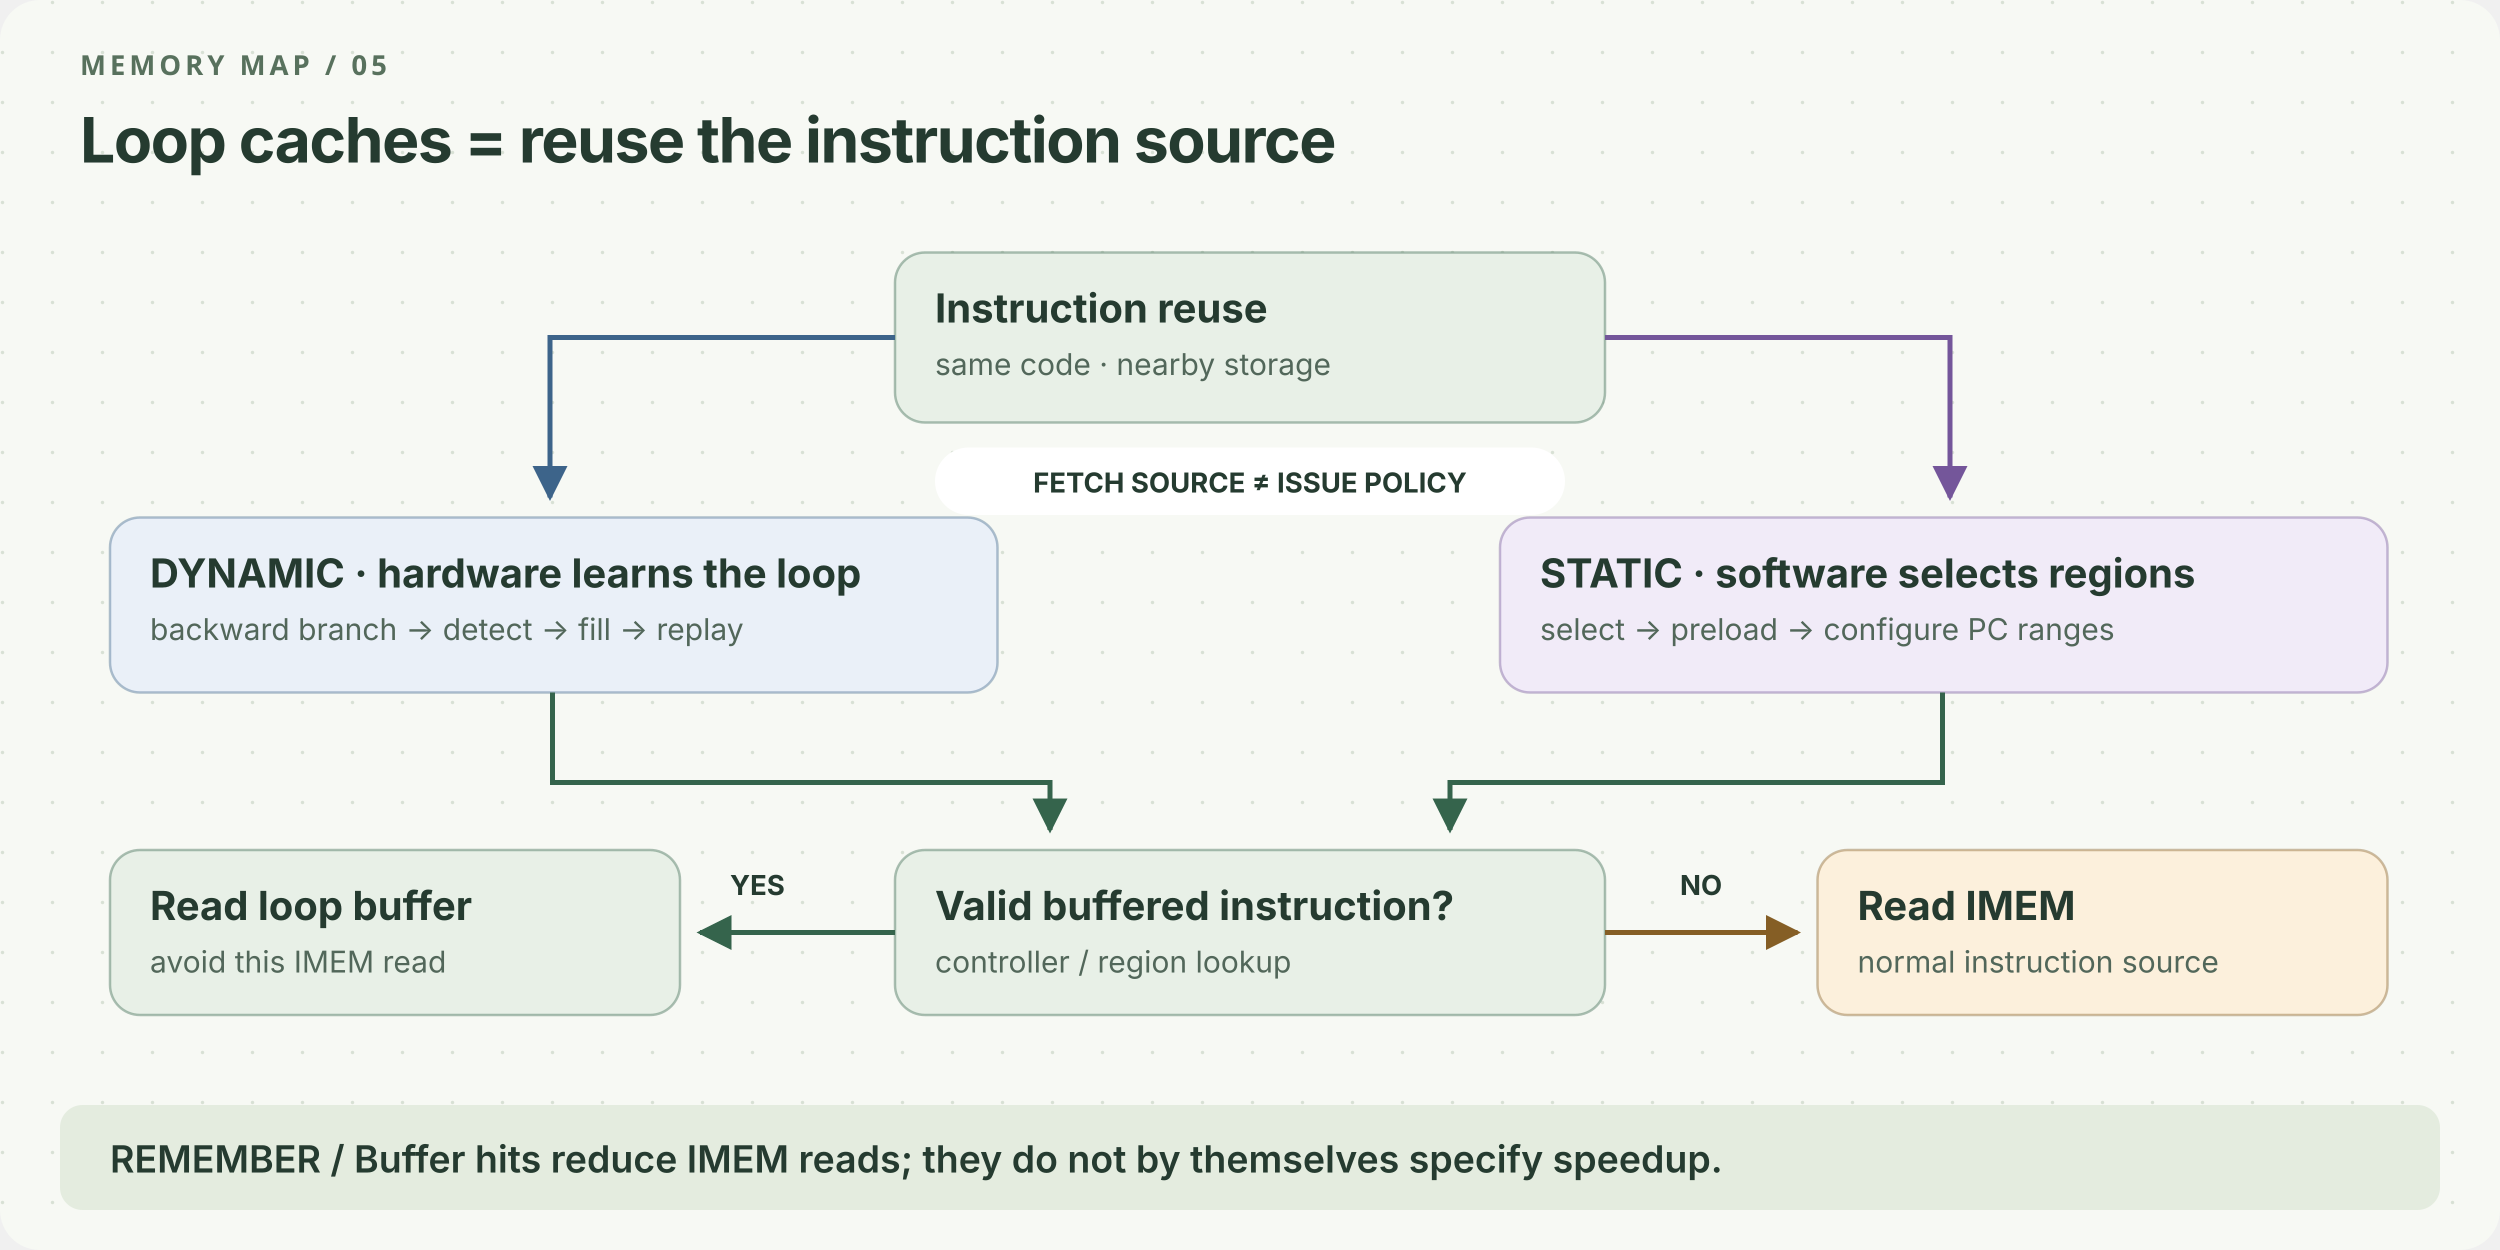
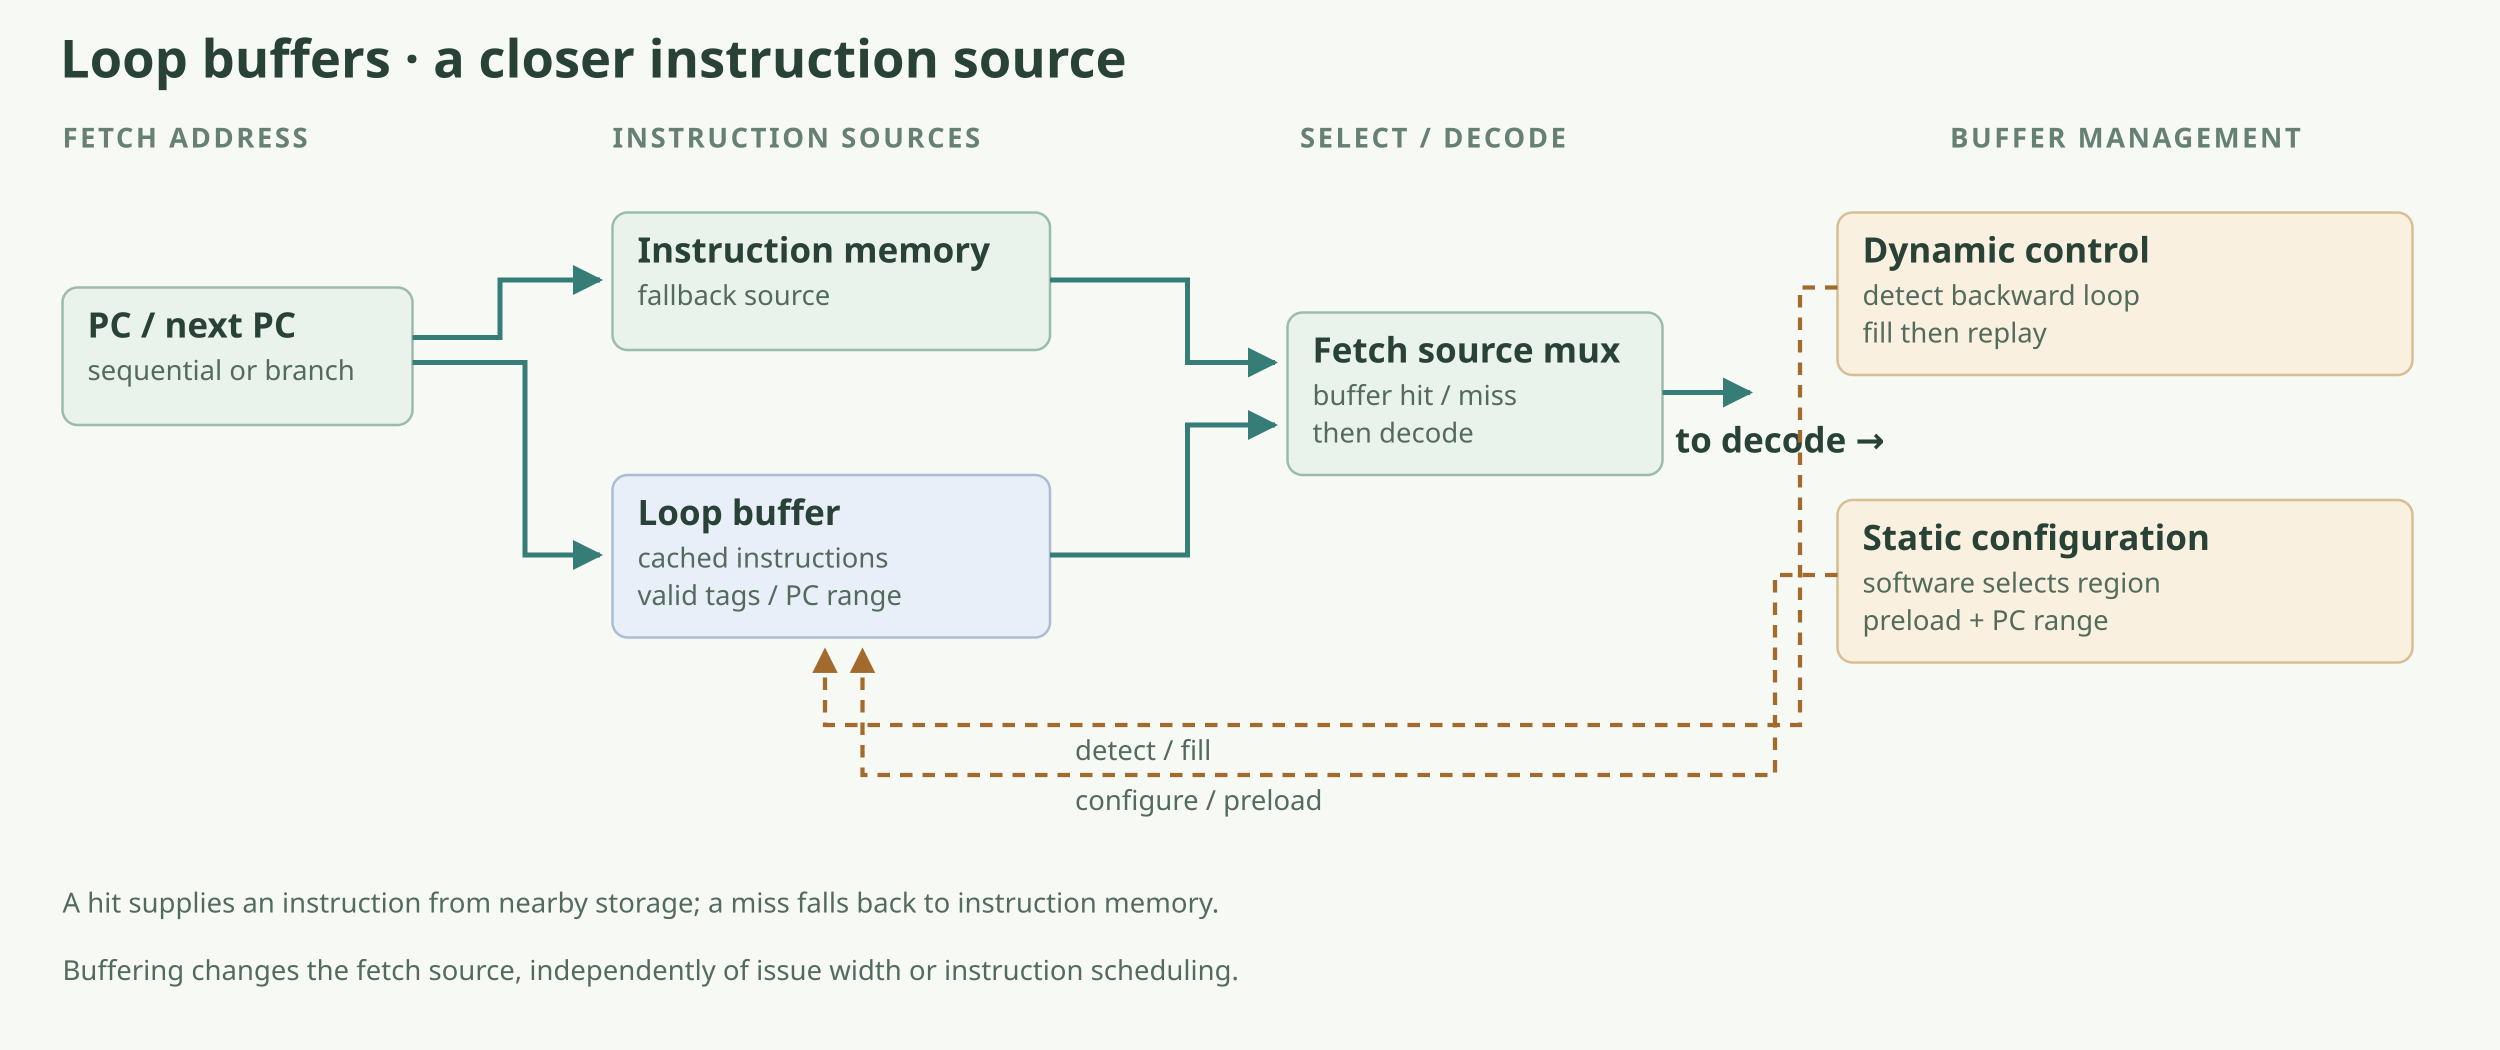
- <svg xmlns="http://www.w3.org/2000/svg" viewBox="0 0 1000 500" role="img" aria-labelledby="title desc">
+ <svg xmlns="http://www.w3.org/2000/svg" viewBox="0 0 1000 420" role="img" aria-labelledby="title desc">
  <defs>
-     <marker id="arrow-green" viewBox="0 0 10 10" refX="9" refY="5" markerWidth="7" markerHeight="7" orient="auto-start-reverse">
-       <path d="M0 0L10 5L0 10Z" fill="#35644c" />
+     <marker id="a" viewBox="0 0 10 10" refX="9" refY="5" markerWidth="6" markerHeight="6" orient="auto">
+       <path d="M0 0L10 5L0 10Z" fill="#367c77" />
    </marker>
-     <marker id="arrow-blue" viewBox="0 0 10 10" refX="9" refY="5" markerWidth="7" markerHeight="7" orient="auto-start-reverse">
-       <path d="M0 0L10 5L0 10Z" fill="#3d648a" />
+     <marker id="c" viewBox="0 0 10 10" refX="9" refY="5" markerWidth="6" markerHeight="6" orient="auto">
+       <path d="M0 0L10 5L0 10Z" fill="#a36a2e" />
    </marker>
-     <marker id="arrow-amber" viewBox="0 0 10 10" refX="9" refY="5" markerWidth="7" markerHeight="7" orient="auto-start-reverse">
-       <path d="M0 0L10 5L0 10Z" fill="#855e25" />
-     </marker>
-     <marker id="arrow-purple" viewBox="0 0 10 10" refX="9" refY="5" markerWidth="7" markerHeight="7" orient="auto-start-reverse">
-       <path d="M0 0L10 5L0 10Z" fill="#74569a" />
-     </marker>
-     <marker id="arrow-plain" viewBox="0 0 10 10" refX="9" refY="5" markerWidth="7" markerHeight="7" orient="auto-start-reverse">
-       <path d="M0 0L10 5L0 10Z" fill="#64766a" />
-     </marker>
-     <pattern id="dots" width="20" height="20" patternUnits="userSpaceOnUse">
-       <circle cx="1" cy="1" r=".7" fill="#d8e1d5" />
-     </pattern>
  </defs>
-   <style>text{font-family:system-ui,-apple-system,Segoe UI,sans-serif;fill:#253b30}.eyebrow{font:600 11px system-ui;letter-spacing:1.6px;fill:#58715d}.heading{font-size:25px;font-weight:650;letter-spacing:-.6px}.node{font-size:16px;font-weight:650}.body{font-size:14px}.small{font-size:12px;fill:#52675a}.tag{font-size:11px;font-weight:650}.mono{font:12px ui-monospace,SFMono-Regular,Consolas,monospace}.foot{font-size:15px;font-weight:600}.axis{font:11px ui-monospace,SFMono-Regular,Consolas,monospace;fill:#617669}</style>
-   <rect width="1000" height="500" rx="16" fill="#f7f9f4" />
-   <rect width="1000" height="500" rx="16" fill="url(#dots)" />
-   <text x="32" y="30" class="eyebrow" text-anchor="start">MEMORY MAP / 05</text>
-   <text x="32" y="65" class="heading" text-anchor="start">Loop caches = reuse the instruction source</text>
-   <rect x="358" y="101" width="284" height="68" rx="12" fill="#e8f0e7" stroke="#35644c" stroke-opacity=".4" />
-   <text x="374" y="129" class="node" text-anchor="start">Instruction reuse</text>
-   <text x="374" y="150" class="small" text-anchor="start">same code · nearby storage</text>
-   <path d="M358 135H220V199" fill="none" stroke="#3d648a" stroke-width="2" marker-end="url(#arrow-blue)" />
-   <path d="M642 135H780V199" fill="none" stroke="#74569a" stroke-width="2" marker-end="url(#arrow-purple)" />
-   <rect x="44" y="207" width="355" height="70" rx="12" fill="#eaf0f8" stroke="#3d648a" stroke-opacity=".4" />
-   <text x="60" y="235" class="node" text-anchor="start">DYNAMIC · hardware learns the loop</text>
-   <text x="60" y="256" class="small" text-anchor="start">backward branch → detect → fill → replay</text>
-   <rect x="600" y="207" width="355" height="70" rx="12" fill="#f1ebf8" stroke="#74569a" stroke-opacity=".4" />
-   <text x="616" y="235" class="node" text-anchor="start">STATIC · software selects regions</text>
-   <text x="616" y="256" class="small" text-anchor="start">select → preload → configure PC ranges</text>
-   <path d="M221 277V313H420V332" fill="none" stroke="#35644c" stroke-width="2" marker-end="url(#arrow-green)" />
-   <path d="M777 277V313H580V332" fill="none" stroke="#35644c" stroke-width="2" marker-end="url(#arrow-green)" />
-   <rect x="358" y="340" width="284" height="66" rx="12" fill="#e8f0e7" stroke="#35644c" stroke-opacity=".4" />
-   <text x="374" y="368" class="node" text-anchor="start">Valid buffered instruction?</text>
-   <text x="374" y="389" class="small" text-anchor="start">controller / region lookup</text>
-   <path d="M358 373H280" fill="none" stroke="#35644c" stroke-width="2" marker-end="url(#arrow-green)" />
-   <text x="292" y="358" class="tag" text-anchor="start">YES</text>
-   <rect x="44" y="340" width="228" height="66" rx="12" fill="#e8f0e7" stroke="#35644c" stroke-opacity=".4" />
-   <text x="60" y="368" class="node" text-anchor="start">Read loop buffer</text>
-   <text x="60" y="389" class="small" text-anchor="start">avoid this IMEM read</text>
-   <path d="M642 373H719" fill="none" stroke="#855e25" stroke-width="2" marker-end="url(#arrow-amber)" />
-   <text x="672" y="358" class="tag" text-anchor="start">NO</text>
-   <rect x="727" y="340" width="228" height="66" rx="12" fill="#fcf0dc" stroke="#855e25" stroke-opacity=".4" />
-   <text x="743" y="368" class="node" text-anchor="start">Read IMEM</text>
-   <text x="743" y="389" class="small" text-anchor="start">normal instruction source</text>
-   <rect x="374" y="179" width="252" height="27" rx="13.5" fill="#fff" />
-   <text x="500" y="197" class="tag" text-anchor="middle">FETCH SOURCE ≠ ISSUE POLICY</text>
-   <rect x="24" y="442" width="952" height="42" rx="9" fill="#e4ecdf" />
-   <text x="44" y="469" class="foot" text-anchor="start">REMEMBER  /  Buffer hits reduce IMEM reads; they do not by themselves specify speedup.</text>
+   <style>text{font-family:system-ui,sans-serif;fill:#294237}.title{font-size:21px;font-weight:650}.stage{font-size:11px;font-weight:700;letter-spacing:1px;fill:#668073}.label{font-size:14px;font-weight:650}.small{font-size:11px;fill:#536b5d}.block{fill:#eaf2ec;stroke:#9bbcac}.unit{fill:#e9eff8;stroke:#aabdd3}.control{fill:#faf0df;stroke:#d6bf92}.wire{fill:none;stroke:#367c77;stroke-width:2;marker-end:url(#a)}.ctrl{fill:none;stroke:#a36a2e;stroke-width:1.7;stroke-dasharray:5 4;marker-end:url(#c)}</style>
+   <rect width="1000" height="420" fill="#f7f9f4" />
+   <text x="24" y="31" class="title">Loop buffers · a closer instruction source</text>
+   <text x="25" y="59" class="stage">FETCH ADDRESS</text>
+   <text x="245" y="59" class="stage">INSTRUCTION SOURCES</text>
+   <text x="520" y="59" class="stage">SELECT / DECODE</text>
+   <text x="780" y="59" class="stage">BUFFER MANAGEMENT</text>
+   <rect x="25" y="115" width="140" height="55" rx="6" class="block" />
+   <text x="35" y="135" class="label">PC / next PC</text>
+   <text x="35" y="152" class="small">sequential or branch</text>
+   <rect x="245" y="85" width="175" height="55" rx="6" class="block" />
+   <text x="255" y="105" class="label">Instruction memory</text>
+   <text x="255" y="122" class="small">fallback source</text>
+   <rect x="245" y="190" width="175" height="65" rx="6" class="unit" />
+   <text x="255" y="210" class="label">Loop buffer</text>
+   <text x="255" y="227" class="small">cached instructions</text>
+   <text x="255" y="242" class="small">valid tags / PC range</text>
+   <rect x="515" y="125" width="150" height="65" rx="6" class="block" />
+   <text x="525" y="145" class="label">Fetch source mux</text>
+   <text x="525" y="162" class="small">buffer hit / miss</text>
+   <text x="525" y="177" class="small">then decode</text>
+   <rect x="735" y="85" width="230" height="65" rx="6" class="control" />
+   <text x="745" y="105" class="label">Dynamic control</text>
+   <text x="745" y="122" class="small">detect backward loop</text>
+   <text x="745" y="137" class="small">fill then replay</text>
+   <rect x="735" y="200" width="230" height="65" rx="6" class="control" />
+   <text x="745" y="220" class="label">Static configuration</text>
+   <text x="745" y="237" class="small">software selects region</text>
+   <text x="745" y="252" class="small">preload + PC range</text>
+   <path class="wire" d="M165 135 H200 V112 H240" />
+   <path class="wire" d="M165 145 H210 V222 H240" />
+   <path class="wire" d="M420 112 H475 V145 H510" />
+   <path class="wire" d="M420 222 H475 V170 H510" />
+   <path class="wire" d="M665 157 H700" />
+   <text x="670" y="181" class="label">to decode →</text>
+   <path class="ctrl" d="M735 115 H720 V290 H330 V260" />
+   <path class="ctrl" d="M735 230 H710 V310 H345 V260" />
+   <text x="430" y="304" class="small">detect / fill</text>
+   <text x="430" y="324" class="small">configure / preload</text>
+   <text x="25" y="365" class="small">A hit supplies an instruction from nearby storage; a miss falls back to instruction memory.</text>
+   <text x="25" y="392" class="small">Buffering changes the fetch source, independently of issue width or instruction scheduling.</text>
</svg>
